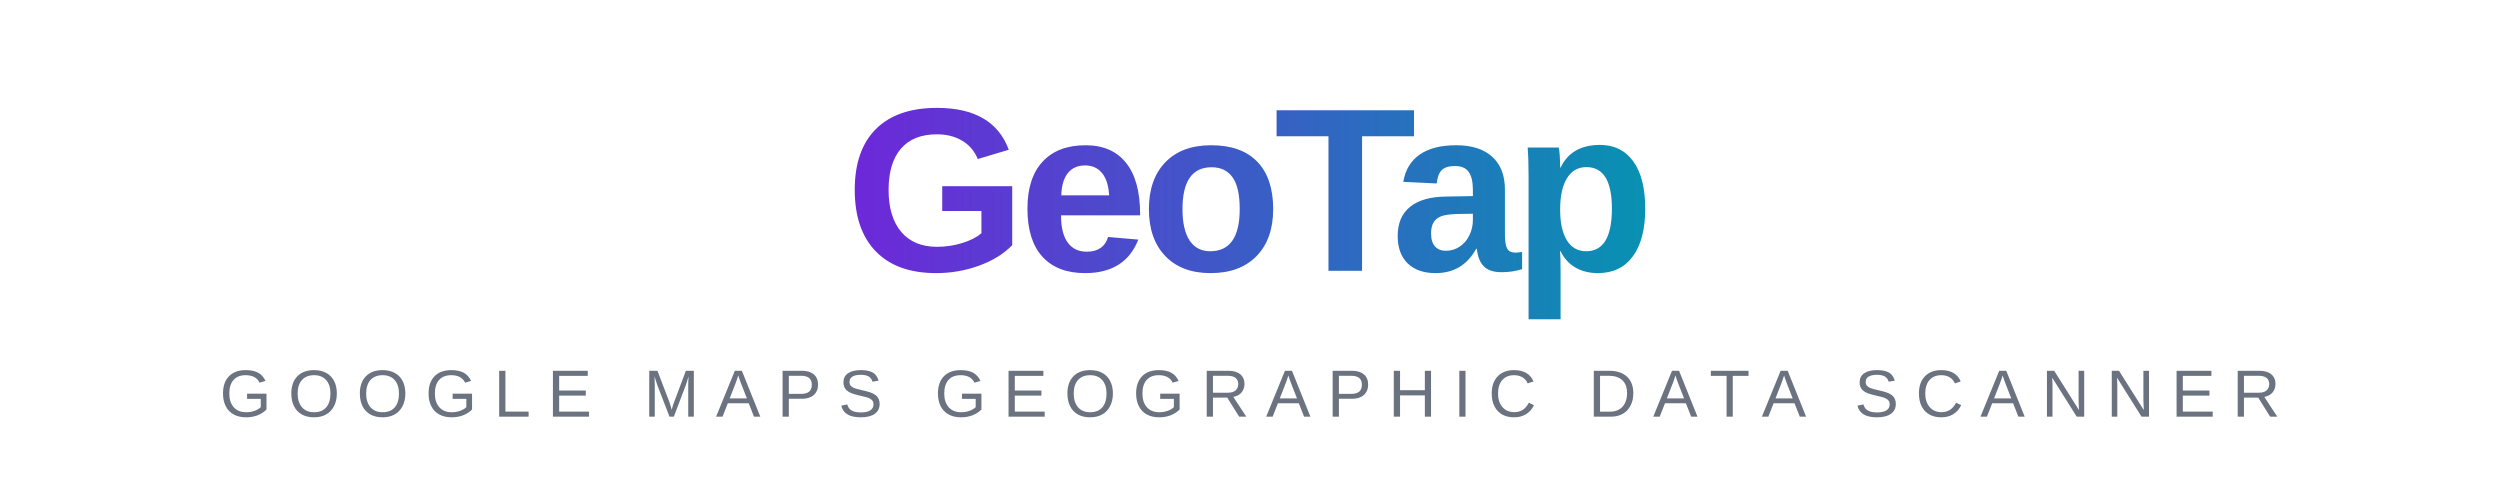
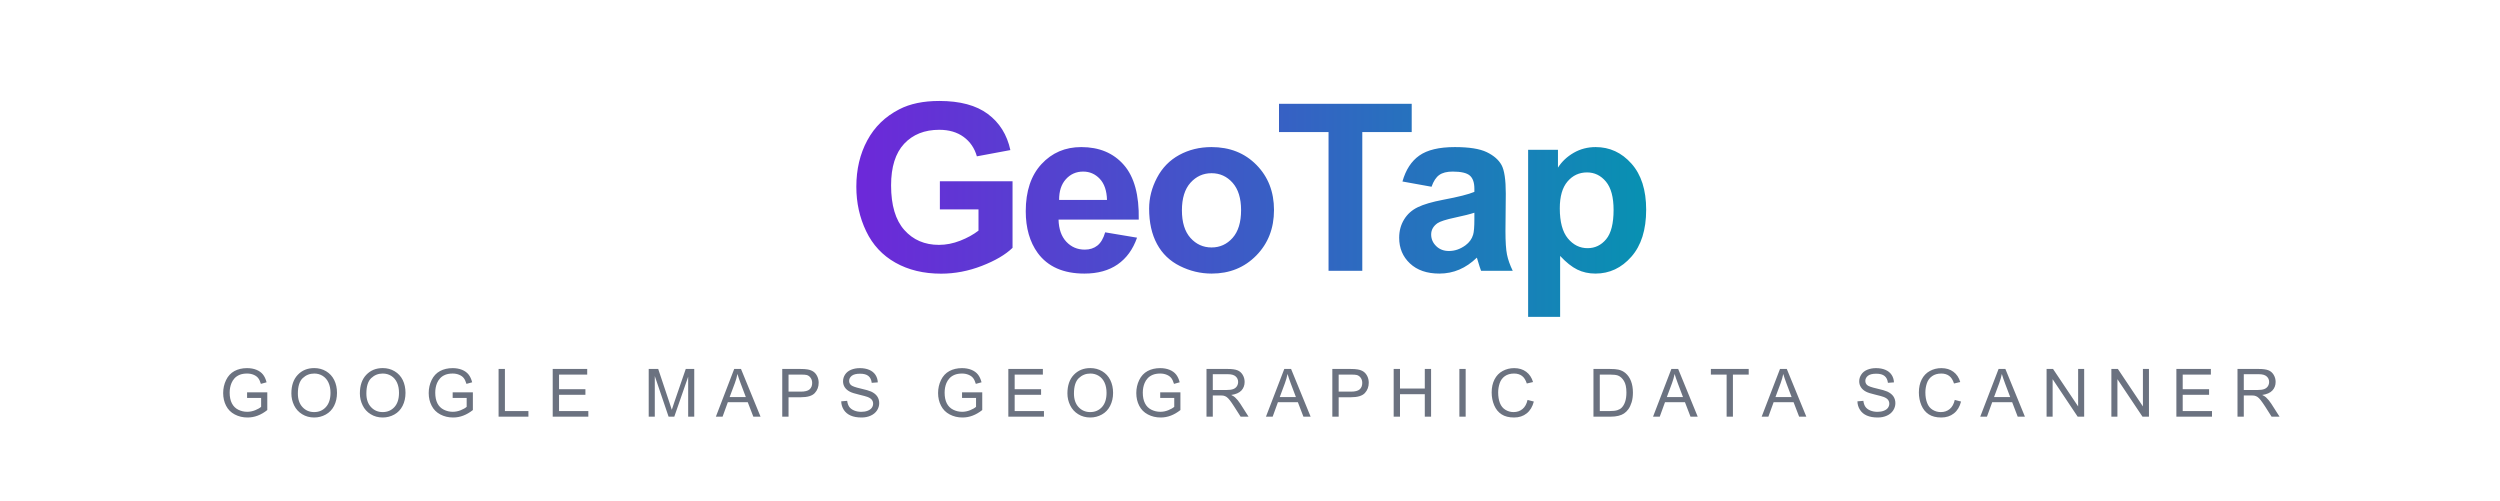
<svg xmlns="http://www.w3.org/2000/svg" viewBox="0 0 600 120">
  <defs>
    <linearGradient id="grad" x1="0%" y1="0%" x2="100%" y2="0%">
      <stop offset="0%" style="stop-color:#6D28D9;stop-opacity:1" />
      <stop offset="100%" style="stop-color:#0891B2;stop-opacity:1" />
    </linearGradient>
  </defs>
-   <text x="300" y="65" font-family="Arial, Helvetica, sans-serif" font-size="56" font-weight="800" fill="url(#grad)" text-anchor="middle" letter-spacing="-2">GeoTap</text>
-   <text x="300" y="100" font-family="Arial, Helvetica, sans-serif" font-size="16" fill="#6B7280" text-anchor="middle" letter-spacing="4">GOOGLE MAPS GEOGRAPHIC DATA SCANNER</text>
+   <path d="M234.84 50.26L225.57 50.26L225.57 43.51L243.01 43.51L243.01 59.48Q240.47 61.94 235.64 63.81Q230.82 65.68 225.87 65.68L225.87 65.68Q219.58 65.68 214.90 63.04Q210.23 60.41 207.88 55.50Q205.52 50.59 205.52 44.82L205.52 44.82Q205.52 38.56 208.15 33.69Q210.77 28.82 215.83 26.23L215.83 26.23Q219.69 24.23 225.43 24.23L225.43 24.23Q232.89 24.23 237.09 27.36Q241.29 30.49 242.49 36.02L242.49 36.02L234.45 37.52Q233.61 34.57 231.27 32.86Q228.93 31.15 225.43 31.15L225.43 31.15Q220.13 31.15 216.99 34.51Q213.86 37.88 213.86 44.49L213.86 44.49Q213.86 51.63 217.04 55.20Q220.21 58.77 225.35 58.77L225.35 58.77Q227.89 58.77 230.45 57.77Q233.00 56.77 234.84 55.35L234.84 55.35L234.84 50.26Z M265.24 55.76L265.24 55.76L272.89 57.04Q271.42 61.25 268.23 63.46Q265.05 65.66 260.26 65.66L260.26 65.66Q252.69 65.66 249.05 60.71L249.05 60.71Q246.18 56.74 246.18 50.70L246.18 50.70Q246.18 43.48 249.95 39.39Q253.73 35.30 259.50 35.30L259.50 35.30Q265.98 35.30 269.72 39.58Q273.47 43.86 273.30 52.70L273.30 52.70L254.05 52.70Q254.14 56.11 255.91 58.01Q257.69 59.91 260.34 59.91L260.34 59.91Q262.15 59.91 263.38 58.93Q264.61 57.95 265.24 55.76ZM254.19 47.99L265.68 47.99Q265.59 44.66 263.95 42.92Q262.31 41.18 259.96 41.18L259.96 41.18Q257.45 41.18 255.80 43.02L255.80 43.02Q254.16 44.85 254.19 47.99L254.19 47.99Z M275.79 50.07L275.79 50.07Q275.79 46.24 277.68 42.66Q279.56 39.08 283.02 37.19Q286.48 35.30 290.75 35.30L290.75 35.30Q297.34 35.30 301.55 39.58Q305.76 43.86 305.76 50.40L305.76 50.40Q305.76 56.99 301.51 61.32Q297.25 65.66 290.80 65.66L290.80 65.66Q286.81 65.66 283.19 63.85Q279.56 62.05 277.68 58.56Q275.79 55.07 275.79 50.07ZM283.66 50.48L283.66 50.48Q283.66 54.80 285.71 57.10Q287.77 59.39 290.77 59.39L290.77 59.39Q293.78 59.39 295.82 57.10Q297.86 54.80 297.86 50.43L297.86 50.43Q297.86 46.16 295.82 43.86Q293.78 41.57 290.77 41.57L290.77 41.57Q287.77 41.57 285.71 43.86Q283.66 46.16 283.66 50.48Z M326.95 65L318.85 65L318.85 31.70L306.96 31.70L306.96 24.91L338.81 24.91L338.81 31.70L326.95 31.70L326.95 65Z M343.57 44.82L343.57 44.82L336.59 43.56Q337.77 39.35 340.64 37.33Q343.51 35.30 349.17 35.30L349.17 35.30Q354.31 35.30 356.83 36.52Q359.34 37.74 360.37 39.61Q361.39 41.48 361.39 46.49L361.39 46.49L361.31 55.46Q361.31 59.29 361.68 61.10Q362.05 62.92 363.06 65L363.06 65L355.46 65Q355.16 64.23 354.72 62.73L354.72 62.73Q354.53 62.05 354.45 61.83L354.45 61.83Q352.48 63.74 350.24 64.70Q348.00 65.66 345.45 65.66L345.45 65.66Q340.97 65.66 338.38 63.22Q335.80 60.79 335.80 57.07L335.80 57.07Q335.80 54.61 336.98 52.68Q338.15 50.75 340.27 49.73Q342.39 48.70 346.38 47.94L346.38 47.94Q351.77 46.93 353.85 46.05L353.85 46.05L353.85 45.29Q353.85 43.07 352.75 42.13Q351.66 41.18 348.63 41.18L348.63 41.18Q346.57 41.18 345.43 41.99Q344.28 42.80 343.57 44.82ZM353.85 52.59L353.85 51.05Q352.37 51.55 349.17 52.23Q345.97 52.91 344.99 53.57L344.99 53.57Q343.48 54.64 343.48 56.28L343.48 56.28Q343.48 57.89 344.69 59.07Q345.89 60.24 347.75 60.24L347.75 60.24Q349.83 60.24 351.71 58.88L351.71 58.88Q353.11 57.84 353.55 56.33L353.55 56.33Q353.85 55.35 353.85 52.59L353.85 52.59Z M366.75 76.05L366.75 35.96L373.91 35.96L373.91 40.23Q375.31 38.04 377.69 36.67Q380.07 35.30 382.96 35.30L382.96 35.30Q388.02 35.30 391.55 39.27Q395.08 43.23 395.08 50.32L395.08 50.32Q395.08 57.59 391.52 61.62Q387.97 65.66 382.91 65.66L382.91 65.66Q380.50 65.66 378.55 64.70Q376.59 63.74 374.43 61.42L374.43 61.42L374.43 76.05L366.75 76.05ZM374.35 49.99L374.35 49.99Q374.35 54.88 376.29 57.22Q378.23 59.56 381.02 59.56L381.02 59.56Q383.70 59.56 385.48 57.41Q387.26 55.27 387.26 50.37L387.26 50.37Q387.26 45.80 385.43 43.59Q383.59 41.38 380.89 41.38L380.89 41.38Q378.07 41.38 376.21 43.55Q374.35 45.72 374.35 49.99Z" fill="url(#grad)" />
+   <path d="M62.67 95.51L59.30 95.51L59.30 94.16L64.15 94.16L64.15 98.41Q63.04 99.30 61.85 99.75Q60.66 100.20 59.41 100.20L59.41 100.20Q57.72 100.20 56.34 99.47Q54.96 98.75 54.26 97.38Q53.56 96.02 53.56 94.33L53.56 94.33Q53.56 92.66 54.26 91.21Q54.96 89.76 56.27 89.05Q57.58 88.35 59.29 88.35L59.29 88.35Q60.54 88.35 61.54 88.75Q62.54 89.16 63.11 89.88Q63.68 90.59 63.98 91.75L63.98 91.75L62.61 92.13Q62.36 91.25 61.97 90.75Q61.59 90.25 60.88 89.95Q60.17 89.65 59.30 89.65L59.30 89.65Q58.26 89.65 57.50 89.96Q56.75 90.28 56.28 90.80Q55.82 91.31 55.56 91.93L55.56 91.93Q55.12 92.99 55.12 94.23L55.12 94.23Q55.12 95.77 55.65 96.80Q56.18 97.83 57.18 98.33Q58.19 98.83 59.32 98.83L59.32 98.83Q60.31 98.83 61.25 98.45Q62.18 98.07 62.67 97.64L62.67 97.64L62.67 95.51Z M69.93 94.42L69.93 94.42Q69.93 91.57 71.46 89.96Q72.99 88.34 75.41 88.34L75.41 88.34Q77.00 88.34 78.27 89.10Q79.54 89.86 80.21 91.21Q80.88 92.57 80.88 94.29L80.88 94.29Q80.88 96.03 80.18 97.41Q79.47 98.78 78.18 99.49Q76.89 100.20 75.40 100.20L75.40 100.20Q73.79 100.20 72.51 99.41Q71.24 98.63 70.58 97.28Q69.93 95.93 69.93 94.42ZM71.49 94.45L71.49 94.45Q71.49 96.52 72.60 97.71Q73.71 98.90 75.39 98.90L75.39 98.90Q77.11 98.90 78.21 97.70Q79.32 96.49 79.32 94.28L79.32 94.28Q79.32 92.88 78.84 91.84Q78.37 90.80 77.46 90.22Q76.55 89.65 75.42 89.65L75.42 89.65Q73.81 89.65 72.65 90.75Q71.49 91.86 71.49 94.45Z M86.37 94.42L86.37 94.42Q86.37 91.57 87.90 89.96Q89.43 88.34 91.86 88.34L91.86 88.34Q93.44 88.34 94.71 89.10Q95.99 89.86 96.66 91.21Q97.32 92.57 97.32 94.29L97.32 94.29Q97.32 96.03 96.62 97.41Q95.92 98.78 94.63 99.49Q93.34 100.20 91.85 100.20L91.85 100.20Q90.23 100.20 88.96 99.41Q87.68 98.63 87.03 97.28Q86.37 95.93 86.37 94.42ZM87.93 94.45L87.93 94.45Q87.93 96.52 89.05 97.71Q90.16 98.90 91.84 98.90L91.84 98.90Q93.55 98.90 94.66 97.70Q95.76 96.49 95.76 94.28L95.76 94.28Q95.76 92.88 95.29 91.84Q94.82 90.80 93.91 90.22Q93.00 89.65 91.86 89.65L91.86 89.65Q90.25 89.65 89.09 90.75Q87.93 91.86 87.93 94.45Z M112.00 95.51L108.64 95.51L108.64 94.16L113.49 94.16L113.49 98.41Q112.37 99.30 111.18 99.75Q110.00 100.20 108.75 100.20L108.75 100.20Q107.06 100.20 105.68 99.47Q104.30 98.75 103.60 97.38Q102.89 96.02 102.89 94.33L102.89 94.33Q102.89 92.66 103.59 91.21Q104.29 89.76 105.61 89.05Q106.92 88.35 108.63 88.35L108.63 88.35Q109.87 88.35 110.88 88.75Q111.88 89.16 112.45 89.88Q113.02 90.59 113.32 91.75L113.32 91.75L111.95 92.13Q111.69 91.25 111.31 90.75Q110.93 90.25 110.21 89.95Q109.50 89.65 108.64 89.65L108.64 89.65Q107.60 89.65 106.84 89.96Q106.08 90.28 105.62 90.80Q105.15 91.31 104.89 91.93L104.89 91.93Q104.46 92.99 104.46 94.23L104.46 94.23Q104.46 95.77 104.98 96.80Q105.51 97.83 106.52 98.33Q107.53 98.83 108.66 98.83L108.66 98.83Q109.64 98.83 110.58 98.45Q111.52 98.07 112.00 97.64L112.00 97.64L112.00 95.51Z M126.82 100L119.66 100L119.66 88.55L121.18 88.55L121.18 98.65L126.82 98.65L126.82 100Z M141.20 100L132.65 100L132.65 88.55L140.93 88.55L140.93 89.90L134.17 89.90L134.17 93.41L140.50 93.41L140.50 94.75L134.17 94.75L134.17 98.65L141.20 98.65L141.20 100Z M157.15 100L155.69 100L155.69 88.55L157.97 88.55L160.68 96.66Q161.06 97.79 161.23 98.35L161.23 98.35Q161.43 97.73 161.84 96.52L161.84 96.52L164.58 88.55L166.62 88.55L166.62 100L165.16 100L165.16 90.41L161.83 100L160.46 100L157.15 90.25L157.15 100Z M173.42 100L171.81 100L176.21 88.55L177.84 88.55L182.53 100L180.80 100L179.46 96.53L174.68 96.53L173.42 100ZM176.37 91.94L175.11 95.30L179.00 95.30L177.80 92.13Q177.25 90.68 176.99 89.75L176.99 89.75Q176.77 90.85 176.37 91.94L176.37 91.94Z M189.25 100L187.74 100L187.74 88.55L192.06 88.55Q193.20 88.55 193.80 88.66L193.80 88.66Q194.64 88.80 195.21 89.19Q195.79 89.59 196.13 90.30Q196.48 91.01 196.48 91.86L196.48 91.86Q196.48 93.32 195.55 94.33Q194.62 95.34 192.19 95.34L192.19 95.34L189.25 95.34L189.25 100ZM189.25 89.90L189.25 93.99L192.21 93.99Q193.68 93.99 194.30 93.45Q194.92 92.90 194.92 91.91L194.92 91.91Q194.92 91.19 194.55 90.68Q194.19 90.16 193.60 90L193.60 90Q193.21 89.90 192.18 89.90L192.18 89.90L189.25 89.90Z M201.89 96.32L201.89 96.32L203.32 96.20Q203.43 97.05 203.80 97.61Q204.17 98.16 204.95 98.50Q205.73 98.84 206.71 98.84L206.71 98.84Q207.57 98.84 208.24 98.58Q208.90 98.32 209.23 97.87Q209.55 97.42 209.55 96.89L209.55 96.89Q209.55 96.35 209.24 95.95Q208.93 95.55 208.21 95.27L208.21 95.27Q207.75 95.09 206.17 94.71Q204.59 94.34 203.96 94L203.96 94Q203.14 93.57 202.73 92.93Q202.33 92.30 202.33 91.51L202.33 91.51Q202.33 90.64 202.82 89.89Q203.32 89.13 204.26 88.74Q205.21 88.35 206.36 88.35L206.36 88.35Q207.64 88.35 208.61 88.76Q209.58 89.17 210.11 89.97Q210.63 90.77 210.67 91.77L210.67 91.77L209.21 91.88Q209.10 90.80 208.42 90.24Q207.75 89.69 206.43 89.69L206.43 89.69Q205.05 89.69 204.42 90.19Q203.79 90.70 203.79 91.41L203.79 91.41Q203.79 92.02 204.24 92.42L204.24 92.42Q204.68 92.82 206.52 93.24Q208.37 93.66 209.06 93.97L209.06 93.97Q210.06 94.43 210.54 95.14Q211.01 95.84 211.01 96.77L211.01 96.77Q211.01 97.68 210.49 98.49Q209.96 99.30 208.98 99.75Q208.00 100.20 206.78 100.20L206.78 100.20Q205.22 100.20 204.17 99.74Q203.12 99.29 202.52 98.38Q201.93 97.47 201.89 96.32Z M234.25 95.51L230.89 95.51L230.89 94.16L235.74 94.16L235.74 98.41Q234.62 99.30 233.43 99.75Q232.25 100.20 231.00 100.20L231.00 100.20Q229.31 100.20 227.93 99.47Q226.55 98.75 225.85 97.38Q225.14 96.02 225.14 94.33L225.14 94.33Q225.14 92.66 225.84 91.21Q226.54 89.76 227.86 89.05Q229.17 88.35 230.88 88.35L230.88 88.35Q232.12 88.35 233.13 88.75Q234.13 89.16 234.70 89.88Q235.27 90.59 235.57 91.75L235.57 91.75L234.20 92.13Q233.94 91.25 233.56 90.75Q233.18 90.25 232.46 89.95Q231.75 89.65 230.89 89.65L230.89 89.65Q229.85 89.65 229.09 89.96Q228.33 90.28 227.87 90.80Q227.40 91.31 227.14 91.93L227.14 91.93Q226.71 92.99 226.71 94.23L226.71 94.23Q226.71 95.77 227.23 96.80Q227.76 97.83 228.77 98.33Q229.78 98.83 230.91 98.83L230.91 98.83Q231.89 98.83 232.83 98.45Q233.77 98.07 234.25 97.64L234.25 97.64L234.25 95.51Z M250.55 100L242.00 100L242.00 88.55L250.29 88.55L250.29 89.90L243.52 89.90L243.52 93.41L249.86 93.41L249.86 94.75L243.52 94.75L243.52 98.65L250.55 98.65L250.55 100Z M256.18 94.42L256.18 94.42Q256.18 91.57 257.71 89.96Q259.25 88.34 261.67 88.34L261.67 88.34Q263.25 88.34 264.53 89.10Q265.80 89.86 266.47 91.21Q267.14 92.57 267.14 94.29L267.14 94.29Q267.14 96.03 266.43 97.41Q265.73 98.78 264.44 99.49Q263.15 100.20 261.66 100.20L261.66 100.20Q260.04 100.20 258.77 99.41Q257.50 98.63 256.84 97.28Q256.18 95.93 256.18 94.42ZM257.75 94.45L257.75 94.45Q257.75 96.52 258.86 97.71Q259.97 98.90 261.65 98.90L261.65 98.90Q263.36 98.90 264.47 97.70Q265.57 96.49 265.57 94.28L265.57 94.28Q265.57 92.88 265.10 91.84Q264.63 90.80 263.72 90.22Q262.81 89.65 261.68 89.65L261.68 89.65Q260.07 89.65 258.91 90.75Q257.75 91.86 257.75 94.45Z M281.82 95.51L278.45 95.51L278.45 94.16L283.30 94.16L283.30 98.41Q282.18 99.30 281.00 99.75Q279.81 100.20 278.56 100.20L278.56 100.20Q276.87 100.20 275.49 99.47Q274.11 98.75 273.41 97.38Q272.71 96.02 272.71 94.33L272.71 94.33Q272.71 92.66 273.41 91.21Q274.11 89.76 275.42 89.05Q276.73 88.35 278.44 88.35L278.44 88.35Q279.68 88.35 280.69 88.75Q281.69 89.16 282.26 89.88Q282.83 90.59 283.13 91.75L283.13 91.75L281.76 92.13Q281.50 91.25 281.12 90.75Q280.74 90.25 280.03 89.95Q279.32 89.65 278.45 89.65L278.45 89.65Q277.41 89.65 276.65 89.96Q275.89 90.28 275.43 90.80Q274.96 91.31 274.71 91.93L274.71 91.93Q274.27 92.99 274.27 94.23L274.27 94.23Q274.27 95.77 274.80 96.80Q275.32 97.83 276.33 98.33Q277.34 98.83 278.47 98.83L278.47 98.83Q279.46 98.83 280.39 98.45Q281.33 98.07 281.82 97.64L281.82 97.64L281.82 95.51Z M291.07 100L289.56 100L289.56 88.55L294.64 88.55Q296.17 88.55 296.96 88.86Q297.76 89.16 298.24 89.95Q298.71 90.73 298.71 91.67L298.71 91.67Q298.71 92.89 297.93 93.73Q297.14 94.56 295.49 94.79L295.49 94.79Q296.09 95.08 296.40 95.36L296.40 95.36Q297.07 95.97 297.66 96.88L297.66 96.88L299.65 100L297.75 100L296.23 97.62Q295.57 96.59 295.14 96.04Q294.71 95.49 294.37 95.27Q294.03 95.05 293.68 94.97L293.68 94.97Q293.42 94.91 292.83 94.91L292.83 94.91L291.07 94.91L291.07 100ZM291.07 89.81L291.07 93.60L294.33 93.60Q295.37 93.60 295.96 93.39Q296.54 93.17 296.85 92.70Q297.15 92.23 297.15 91.67L297.15 91.67Q297.15 90.86 296.56 90.34Q295.97 89.81 294.70 89.81L294.70 89.81L291.07 89.81Z M305.44 100L303.83 100L308.23 88.55L309.86 88.55L314.55 100L312.82 100L311.49 96.53L306.70 96.53L305.44 100ZM308.39 91.94L307.14 95.30L311.02 95.30L309.82 92.13Q309.28 90.68 309.01 89.75L309.01 89.75Q308.79 90.85 308.39 91.94L308.39 91.94Z M321.28 100L319.76 100L319.76 88.55L324.08 88.55Q325.22 88.55 325.82 88.66L325.82 88.66Q326.67 88.80 327.24 89.19Q327.81 89.59 328.16 90.30Q328.50 91.01 328.50 91.86L328.50 91.86Q328.50 93.32 327.57 94.33Q326.64 95.34 324.21 95.34L324.21 95.34L321.28 95.34L321.28 100ZM321.28 89.90L321.28 93.99L324.24 93.99Q325.71 93.99 326.32 93.45Q326.94 92.90 326.94 91.91L326.94 91.91Q326.94 91.19 326.58 90.68Q326.21 90.16 325.62 90L325.62 90Q325.24 89.90 324.21 89.90L324.21 89.90L321.28 89.90Z M336.00 100L334.48 100L334.48 88.55L336.00 88.55L336.00 93.25L341.95 93.25L341.95 88.55L343.46 88.55L343.46 100L341.95 100L341.95 94.60L336.00 94.60L336.00 100Z M351.76 100L350.25 100L350.25 88.55L351.76 88.55L351.76 100Z M366.61 95.98L366.61 95.98L368.12 96.37Q367.64 98.23 366.41 99.21Q365.17 100.20 363.38 100.20L363.38 100.20Q361.53 100.20 360.37 99.44Q359.21 98.69 358.60 97.26Q358.00 95.83 358.00 94.19L358.00 94.19Q358.00 92.40 358.68 91.07Q359.36 89.73 360.63 89.04Q361.89 88.35 363.40 88.35L363.40 88.35Q365.12 88.35 366.29 89.23Q367.46 90.10 367.93 91.69L367.93 91.69L366.43 92.04Q366.04 90.79 365.28 90.22Q364.52 89.65 363.37 89.65L363.37 89.65Q362.05 89.65 361.16 90.28Q360.28 90.91 359.92 91.98Q359.56 93.05 359.56 94.18L359.56 94.18Q359.56 95.64 359.98 96.73Q360.41 97.82 361.31 98.36Q362.21 98.90 363.25 98.90L363.25 98.90Q364.53 98.90 365.41 98.16Q366.29 97.43 366.61 95.98Z M386.57 100L382.43 100L382.43 88.55L386.38 88.55Q387.71 88.55 388.42 88.71L388.42 88.71Q389.40 88.94 390.10 89.53L390.10 89.53Q391.00 90.30 391.45 91.49Q391.90 92.68 391.90 94.21L391.90 94.21Q391.90 95.52 391.60 96.52Q391.29 97.53 390.82 98.19Q390.34 98.85 389.77 99.23Q389.21 99.61 388.41 99.80Q387.61 100 386.57 100L386.57 100ZM383.95 89.90L383.95 98.65L386.39 98.65Q387.53 98.65 388.17 98.44Q388.82 98.23 389.20 97.84L389.20 97.84Q389.74 97.30 390.04 96.39Q390.34 95.48 390.34 94.19L390.34 94.19Q390.34 92.39 389.75 91.43Q389.16 90.46 388.32 90.13L388.32 90.13Q387.71 89.90 386.36 89.90L386.36 89.90L383.95 89.90Z M398.34 100L396.73 100L401.13 88.55L402.76 88.55L407.45 100L405.72 100L404.39 96.53L399.60 96.53L398.34 100ZM401.29 91.94L400.04 95.30L403.92 95.30L402.72 92.13Q402.18 90.68 401.91 89.75L401.91 89.75Q401.69 90.85 401.29 91.94L401.29 91.94Z M415.90 100L414.39 100L414.39 89.90L410.61 89.90L410.61 88.55L419.69 88.55L419.69 89.90L415.90 89.90L415.90 100Z M424.41 100L422.80 100L427.20 88.55L428.83 88.55L433.52 100L431.79 100L430.46 96.53L425.67 96.53L424.41 100ZM427.36 91.94L426.11 95.30L429.99 95.30L428.79 92.13Q428.25 90.68 427.98 89.75L427.98 89.75Q427.76 90.85 427.36 91.94L427.36 91.94Z M445.78 96.32L445.78 96.32L447.21 96.20Q447.31 97.05 447.68 97.61Q448.05 98.16 448.83 98.50Q449.61 98.84 450.59 98.84L450.59 98.84Q451.46 98.84 452.12 98.58Q452.79 98.32 453.11 97.87Q453.43 97.42 453.43 96.89L453.43 96.89Q453.43 96.35 453.12 95.95Q452.81 95.55 452.09 95.27L452.09 95.27Q451.63 95.09 450.05 94.71Q448.47 94.34 447.84 94L447.84 94Q447.02 93.57 446.62 92.93Q446.21 92.30 446.21 91.51L446.21 91.51Q446.21 90.64 446.71 89.89Q447.20 89.13 448.14 88.74Q449.09 88.35 450.25 88.35L450.25 88.35Q451.52 88.35 452.49 88.76Q453.46 89.17 453.99 89.97Q454.51 90.77 454.55 91.77L454.55 91.77L453.10 91.88Q452.98 90.80 452.30 90.24Q451.63 89.69 450.31 89.69L450.31 89.69Q448.93 89.69 448.30 90.19Q447.68 90.70 447.68 91.41L447.68 91.41Q447.68 92.02 448.12 92.42L448.12 92.42Q448.56 92.82 450.41 93.24Q452.25 93.66 452.94 93.97L452.94 93.97Q453.94 94.43 454.42 95.14Q454.89 95.84 454.89 96.77L454.89 96.77Q454.89 97.68 454.37 98.49Q453.85 99.30 452.87 99.75Q451.89 100.20 450.66 100.20L450.66 100.20Q449.11 100.20 448.05 99.74Q447.00 99.29 446.41 98.38Q445.81 97.47 445.78 96.32Z M469.14 95.98L469.14 95.98L470.65 96.37Q470.18 98.23 468.94 99.21Q467.70 100.20 465.91 100.20L465.91 100.20Q464.06 100.20 462.90 99.44Q461.74 98.69 461.13 97.26Q460.53 95.83 460.53 94.19L460.53 94.19Q460.53 92.40 461.21 91.07Q461.89 89.73 463.16 89.04Q464.42 88.35 465.93 88.35L465.93 88.35Q467.65 88.35 468.82 89.23Q470.00 90.10 470.46 91.69L470.46 91.69L468.96 92.04Q468.57 90.79 467.81 90.22Q467.05 89.65 465.90 89.65L465.90 89.65Q464.58 89.65 463.70 90.28Q462.81 90.91 462.45 91.98Q462.09 93.05 462.09 94.18L462.09 94.18Q462.09 95.64 462.52 96.73Q462.94 97.82 463.84 98.36Q464.74 98.90 465.79 98.90L465.79 98.90Q467.06 98.90 467.94 98.16Q468.82 97.43 469.14 95.98Z M476.87 100L475.26 100L479.66 88.55L481.29 88.55L485.98 100L484.25 100L482.92 96.53L478.13 96.53L476.87 100ZM479.82 91.94L478.57 95.30L482.45 95.30L481.25 92.13Q480.71 90.68 480.44 89.75L480.44 89.75Q480.22 90.85 479.82 91.94L479.82 91.94Z M492.63 100L491.18 100L491.18 88.55L492.73 88.55L498.75 97.54L498.75 88.55L500.20 88.55L500.20 100L498.64 100L492.63 91L492.63 100Z M508.18 100L506.73 100L506.73 88.55L508.29 88.55L514.30 97.54L514.30 88.55L515.75 88.55L515.75 100L514.20 100L508.18 91L508.18 100Z M530.88 100L522.33 100L522.33 88.55L530.61 88.55L530.61 89.90L523.85 89.90L523.85 93.41L530.18 93.41L530.18 94.75L523.85 94.75L523.85 98.65L530.88 98.65L530.88 100Z M538.51 100L537.00 100L537.00 88.55L542.07 88.55Q543.61 88.55 544.40 88.86Q545.20 89.16 545.68 89.95Q546.15 90.73 546.15 91.67L546.15 91.67Q546.15 92.89 545.36 93.73Q544.57 94.56 542.93 94.79L542.93 94.79Q543.53 95.08 543.84 95.36L543.84 95.36Q544.50 95.97 545.10 96.88L545.10 96.88L547.09 100L545.18 100L543.67 97.62Q543.00 96.59 542.57 96.04Q542.14 95.49 541.80 95.27Q541.46 95.05 541.11 94.97L541.11 94.97Q540.86 94.91 540.27 94.91L540.27 94.91L538.51 94.91L538.51 100ZM538.51 89.81L538.51 93.60L541.77 93.60Q542.81 93.60 543.39 93.39Q543.98 93.17 544.29 92.70Q544.59 92.23 544.59 91.67L544.59 91.67Q544.59 90.86 544 90.34Q543.41 89.81 542.14 89.81L542.14 89.81L538.51 89.81Z" fill="#6B7280" />
</svg>
